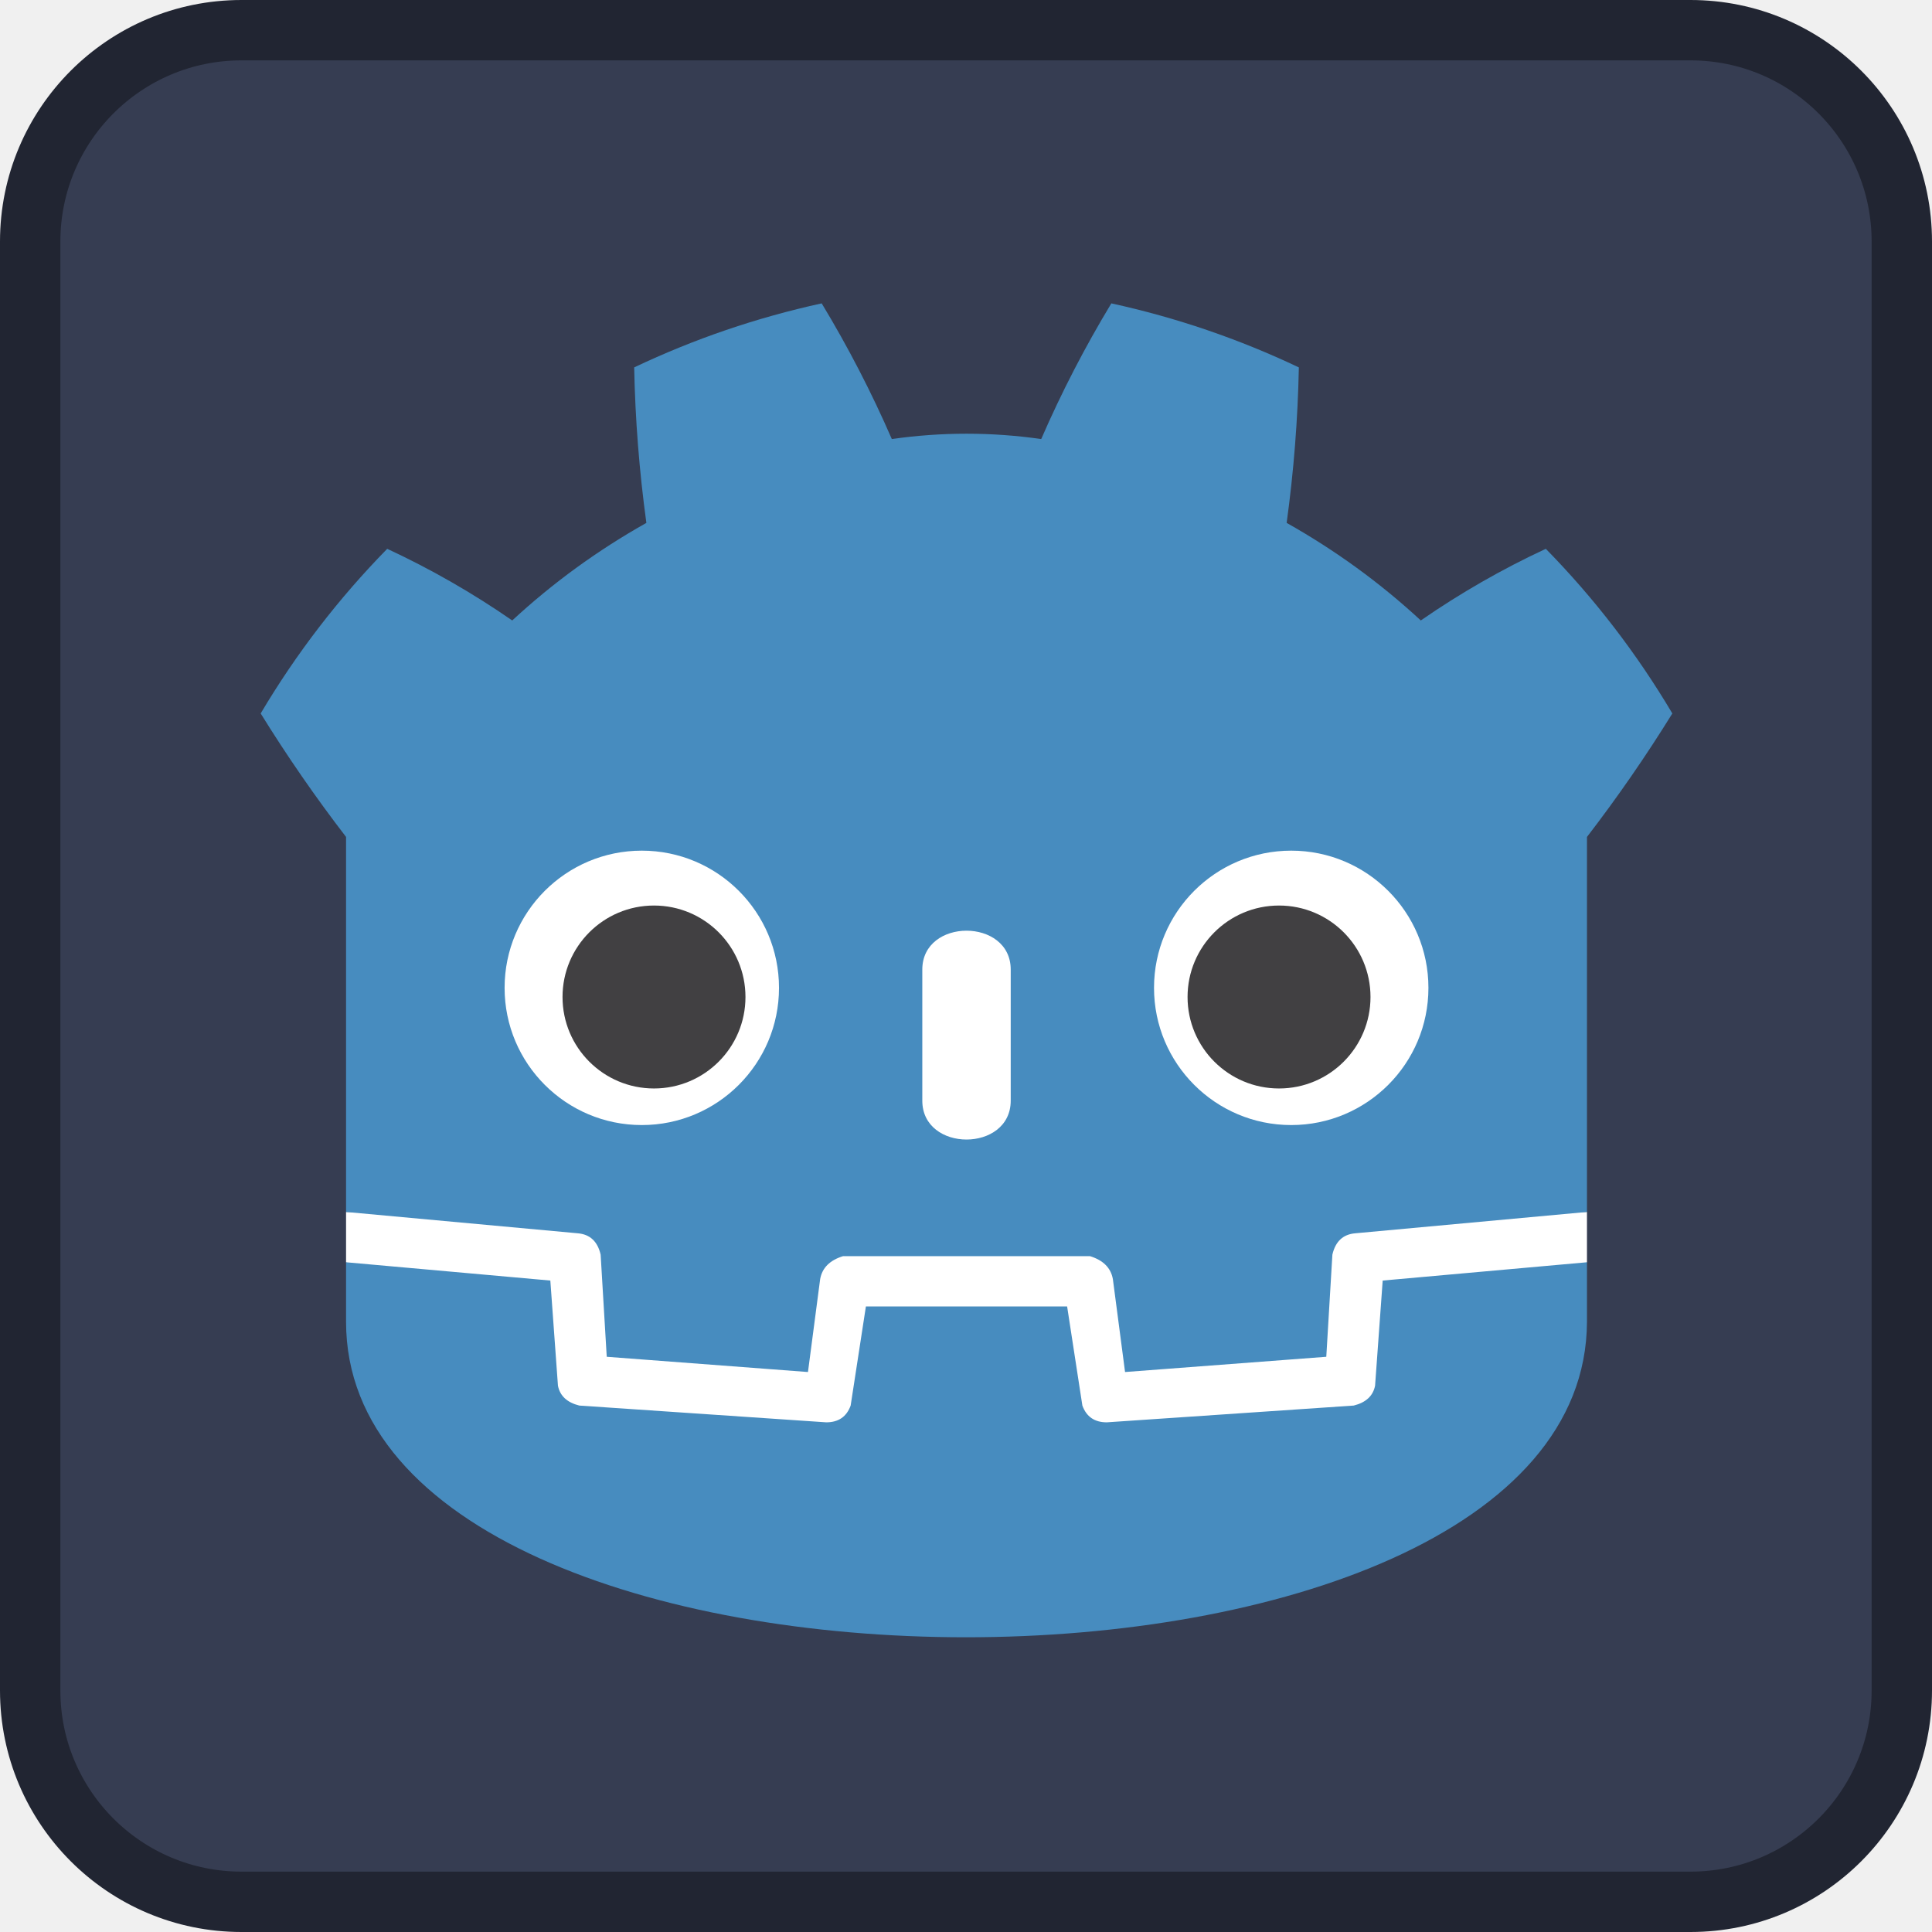
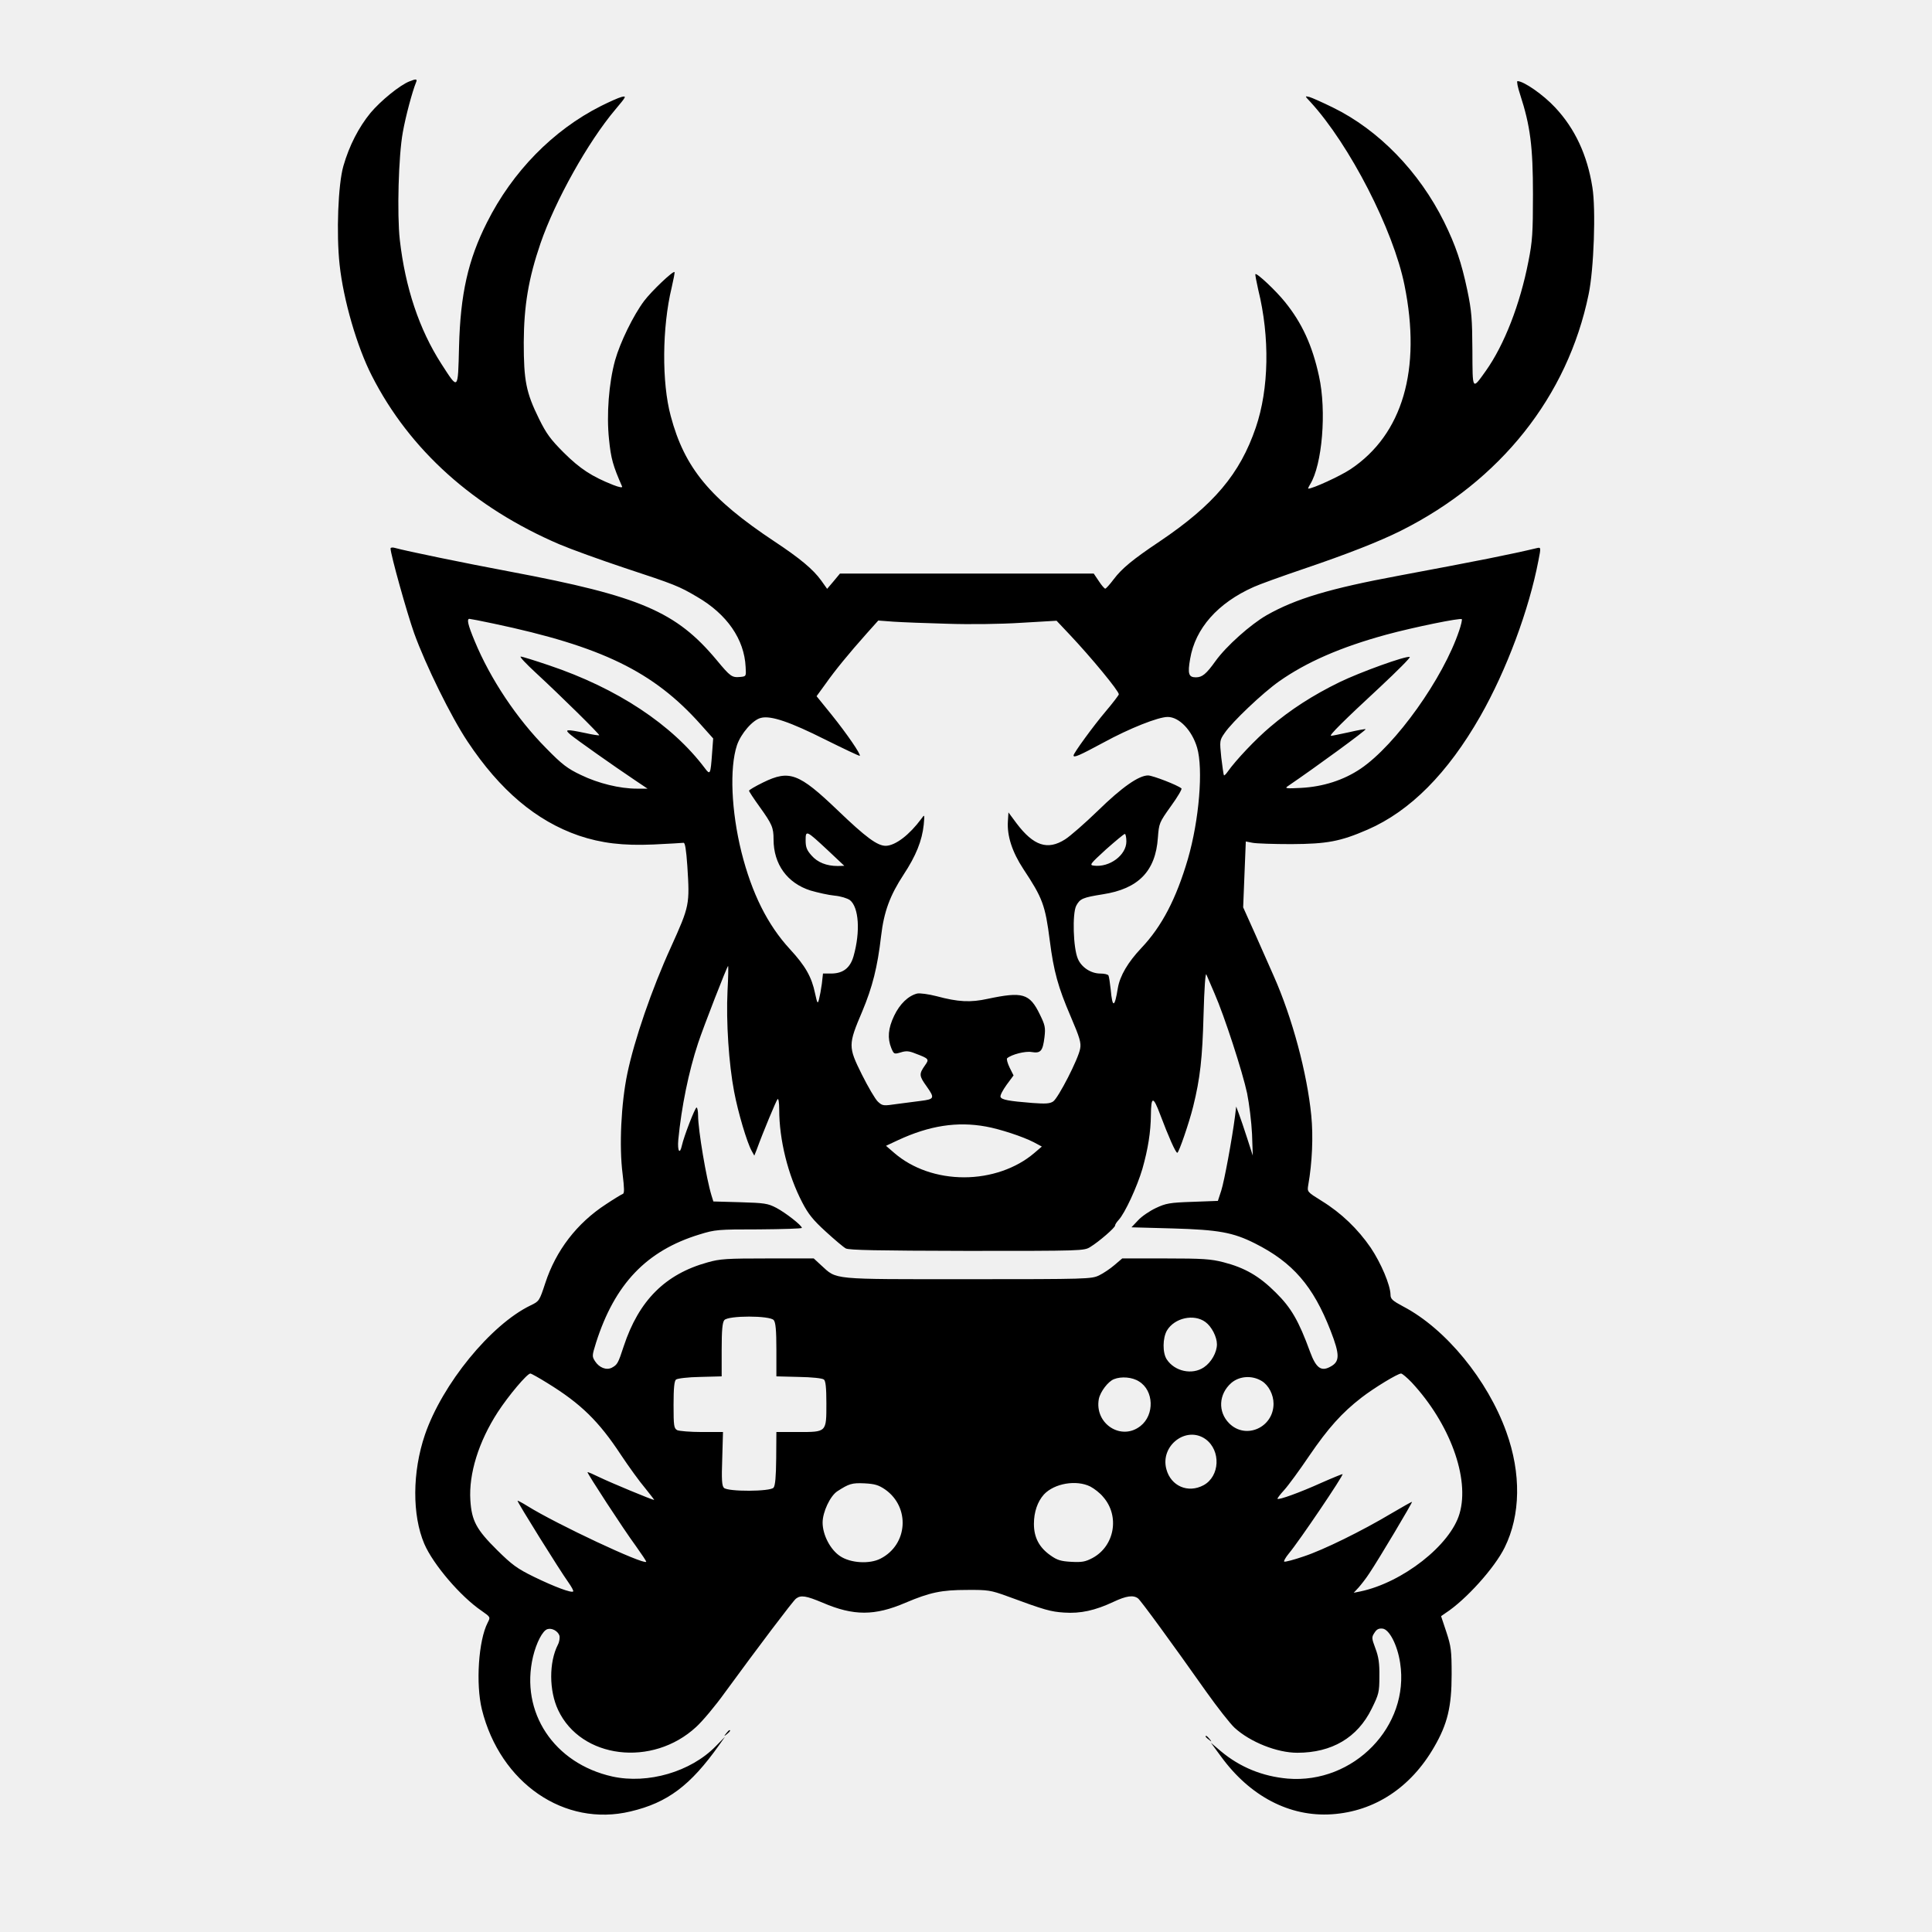
- <svg xmlns="http://www.w3.org/2000/svg" width="128" height="128">
-   <rect width="124" height="124" x="2" y="2" fill="#363d52" stroke="#212532" stroke-width="4" rx="14" />
-   <g fill="#fff" transform="translate(12.322 12.322)scale(.101)">
-     <path d="M105 673v33q407 354 814 0v-33z" />
-     <path fill="#478cbf" d="m105 673 152 14q12 1 15 14l4 67 132 10 8-61q2-11 15-15h162q13 4 15 15l8 61 132-10 4-67q3-13 15-14l152-14V427q30-39 56-81-35-59-83-108-43 20-82 47-40-37-88-64 7-51 8-102-59-28-123-42-26 43-46 89-49-7-98 0-20-46-46-89-64 14-123 42 1 51 8 102-48 27-88 64-39-27-82-47-48 49-83 108 26 42 56 81zm0 33v39c0 276 813 276 814 0v-39l-134 12-5 69q-2 10-14 13l-162 11q-12 0-16-11l-10-65H446l-10 65q-4 11-16 11l-162-11q-12-3-14-13l-5-69z" />
-     <path d="M483 600c0 34 58 34 58 0v-86c0-34-58-34-58 0z" />
-     <circle cx="725" cy="526" r="90" />
-     <circle cx="299" cy="526" r="90" />
-   </g>
-   <g fill="#414042" transform="translate(12.322 12.322)scale(.101)">
-     <circle cx="307" cy="532" r="60" />
-     <circle cx="717" cy="532" r="60" />
+ <svg xmlns="http://www.w3.org/2000/svg" version="1.0" width="1024pt" height="1024pt" viewBox="0 0 1024 1024" preserveAspectRatio="xMidYMid meet">
+   <g transform="translate(0,1024) scale(0.1,-0.1)" fill="#000000" stroke="none">
+     <path d="M2171 9809 c-52 -20 -154 -104 -207 -167 -63 -77 -113 -174 -144 -282 -28 -97 -38 -358 -20 -523 20 -186 92 -435 171 -589 200 -393 541 -699 994 -893 61 -26 216 -82 345 -125 267 -88 289 -97 384 -153 159 -92 251 -225 258 -372 3 -50 3 -50 -29 -53 -44 -4 -52 2 -125 90 -214 256 -403 338 -1093 468 -240 45 -551 109 -612 126 -13 4 -23 2 -23 -3 0 -31 87 -342 125 -449 61 -169 195 -442 283 -574 172 -259 364 -421 590 -499 119 -40 233 -54 395 -47 82 4 154 8 160 9 8 1 14 -37 20 -123 13 -205 12 -211 -86 -428 -102 -223 -195 -494 -232 -672 -33 -158 -44 -386 -25 -533 9 -75 10 -102 1 -105 -6 -2 -46 -26 -88 -54 -156 -101 -267 -247 -323 -419 -31 -94 -32 -96 -78 -118 -211 -102 -468 -417 -560 -686 -67 -197 -68 -426 -3 -578 47 -109 192 -279 304 -355 47 -33 47 -33 32 -62 -49 -94 -64 -325 -31 -460 97 -391 438 -625 788 -541 196 46 318 138 469 351 l32 45 -50 -51 c-132 -135 -359 -201 -547 -160 -310 69 -490 341 -421 635 18 75 51 138 76 146 24 8 56 -10 64 -34 3 -11 0 -33 -8 -48 -48 -94 -47 -244 1 -346 121 -259 500 -305 732 -90 33 30 102 112 152 182 177 242 361 486 377 498 26 20 54 15 142 -22 163 -70 275 -70 438 0 130 55 191 68 326 68 111 1 127 -2 210 -32 206 -76 233 -83 305 -88 87 -6 164 11 262 57 68 32 105 37 130 18 16 -13 176 -232 361 -494 59 -83 127 -170 151 -192 82 -75 224 -132 332 -132 183 0 319 80 394 233 38 77 41 88 41 172 1 69 -4 103 -21 148 -20 54 -21 59 -5 83 12 19 23 24 43 22 36 -4 79 -88 93 -182 52 -335 -246 -642 -596 -613 -134 12 -252 60 -354 145 l-53 45 53 -72 c154 -212 365 -322 588 -307 226 15 418 141 542 356 71 122 93 214 93 385 0 126 -3 149 -28 225 l-28 84 23 16 c108 70 261 240 314 348 85 172 88 393 9 612 -99 276 -321 547 -546 665 -58 31 -68 40 -68 63 -1 51 -50 167 -105 249 -68 99 -156 184 -260 248 -77 48 -77 48 -71 84 21 119 27 258 16 369 -22 223 -100 516 -199 739 -21 48 -66 150 -100 226 l-62 138 7 175 7 174 36 -7 c20 -4 113 -7 206 -7 189 1 259 14 404 77 225 98 424 298 597 601 139 244 258 564 308 825 14 70 13 71 -8 66 -143 -34 -298 -65 -731 -146 -366 -68 -547 -122 -702 -210 -85 -49 -213 -163 -270 -242 -50 -70 -71 -87 -105 -87 -38 0 -44 19 -30 98 27 161 146 296 337 381 28 13 147 56 265 96 227 77 399 144 515 202 527 264 884 712 995 1253 28 133 39 451 20 567 -27 172 -93 312 -197 423 -63 68 -167 140 -200 140 -5 0 1 -32 14 -71 54 -166 68 -276 68 -529 0 -205 -3 -250 -24 -355 -44 -227 -128 -443 -226 -581 -73 -102 -70 -106 -71 109 -1 167 -4 209 -27 319 -31 147 -62 238 -123 362 -132 266 -346 487 -589 606 -55 27 -111 52 -125 56 -25 6 -25 6 6 -27 207 -226 439 -677 498 -970 91 -448 -10 -792 -286 -976 -54 -36 -200 -103 -224 -103 -2 0 2 10 10 23 64 103 88 388 47 573 -35 162 -90 282 -180 393 -47 59 -150 156 -157 148 -2 -2 5 -39 15 -83 62 -251 57 -525 -13 -730 -84 -246 -222 -410 -510 -604 -142 -95 -200 -143 -243 -200 -21 -28 -41 -50 -45 -50 -4 0 -20 18 -34 40 l-27 40 -672 0 -673 0 -34 -41 -34 -40 -32 45 c-42 58 -111 116 -247 206 -342 227 -477 390 -550 665 -48 177 -46 470 5 681 10 43 17 80 15 82 -7 8 -121 -100 -161 -153 -57 -76 -127 -219 -154 -315 -33 -120 -46 -288 -32 -419 10 -101 21 -140 69 -249 4 -8 -12 -6 -48 8 -113 45 -174 85 -260 170 -71 71 -93 101 -132 180 -69 140 -81 203 -81 405 1 195 25 339 89 526 78 226 251 536 396 708 59 70 61 74 33 67 -16 -4 -65 -26 -109 -48 -254 -128 -469 -348 -604 -617 -100 -198 -141 -380 -148 -659 -6 -235 -3 -231 -94 -90 -117 182 -191 403 -220 657 -15 136 -7 445 16 570 15 85 51 218 70 264 8 19 1 20 -34 6z m5563 -2911 c-84 -252 -336 -606 -522 -732 -90 -61 -200 -96 -316 -102 -76 -4 -88 -3 -72 8 157 107 419 299 414 303 -2 2 -41 -5 -88 -16 -47 -10 -89 -19 -95 -19 -14 0 68 81 259 258 92 86 164 158 158 160 -21 7 -264 -81 -373 -134 -141 -69 -259 -145 -367 -237 -76 -64 -182 -176 -225 -237 -9 -13 -18 -22 -20 -19 -2 2 -8 45 -14 94 -9 89 -9 91 18 130 39 58 202 213 289 274 145 102 326 181 567 247 143 39 397 91 401 82 2 -4 -4 -31 -14 -60z m-5119 37 c574 -121 848 -254 1098 -534 l67 -75 -6 -81 c-8 -109 -10 -114 -37 -78 -174 232 -465 425 -828 547 -74 25 -141 46 -149 46 -8 0 29 -39 81 -87 131 -121 339 -326 335 -330 -2 -2 -35 3 -75 12 -101 21 -112 20 -76 -10 30 -25 225 -163 343 -242 l64 -43 -57 0 c-90 0 -204 28 -295 72 -72 34 -101 56 -185 142 -155 156 -296 367 -379 568 -36 86 -43 118 -28 118 4 0 62 -11 127 -25z m2405 -1 c119 -4 283 -2 392 5 l188 11 68 -72 c117 -124 262 -300 262 -318 0 -4 -31 -45 -70 -91 -66 -78 -170 -221 -170 -233 0 -14 30 -1 158 68 139 76 291 136 341 136 61 0 129 -71 156 -163 33 -113 11 -383 -49 -590 -62 -211 -138 -357 -246 -471 -72 -76 -114 -148 -125 -212 -17 -106 -29 -109 -38 -9 -4 36 -9 70 -12 75 -4 6 -23 10 -43 10 -50 0 -100 33 -119 78 -25 57 -30 239 -9 281 20 38 35 44 141 61 189 29 280 123 292 300 6 77 7 80 69 167 35 48 60 91 56 94 -18 17 -153 69 -177 69 -49 0 -138 -62 -265 -186 -69 -67 -148 -136 -175 -153 -93 -59 -167 -34 -257 85 l-43 58 -3 -47 c-5 -78 23 -163 82 -253 102 -154 116 -191 140 -379 21 -164 44 -247 111 -403 48 -112 56 -139 50 -170 -9 -54 -116 -262 -143 -280 -18 -12 -41 -13 -110 -8 -126 10 -163 17 -169 32 -3 8 12 36 32 64 l37 50 -21 42 c-11 23 -17 45 -13 49 23 20 96 39 130 33 48 -8 59 5 68 79 6 51 3 64 -25 121 -54 111 -91 121 -276 82 -91 -20 -156 -17 -271 14 -43 11 -88 17 -103 14 -47 -12 -92 -55 -122 -118 -32 -67 -36 -119 -15 -171 14 -33 15 -33 50 -23 28 9 44 8 78 -6 72 -27 74 -30 51 -62 -33 -47 -32 -56 9 -113 43 -61 41 -67 -32 -76 -25 -3 -80 -10 -123 -16 -76 -11 -79 -11 -104 12 -14 13 -52 78 -85 144 -73 147 -73 158 2 334 54 129 81 235 100 400 15 129 47 215 119 325 66 100 98 180 107 265 5 56 5 56 -13 31 -63 -85 -136 -141 -187 -143 -45 -1 -106 44 -258 190 -204 195 -254 214 -393 146 -41 -20 -75 -40 -75 -44 0 -4 25 -42 56 -85 66 -92 74 -110 74 -173 0 -132 73 -232 196 -271 38 -11 95 -24 127 -27 33 -3 68 -14 82 -24 47 -38 56 -166 19 -297 -18 -63 -56 -92 -120 -92 l-42 0 -6 -54 c-4 -30 -11 -67 -15 -82 -7 -27 -9 -24 -21 31 -18 87 -51 145 -133 234 -119 129 -202 296 -257 514 -54 217 -64 446 -24 567 21 62 84 135 127 145 52 14 156 -22 341 -115 99 -49 181 -88 183 -86 7 7 -67 115 -148 216 l-81 100 48 66 c50 71 122 159 219 268 l60 67 80 -6 c44 -3 172 -8 285 -11z m-630 -1203 l85 -80 -35 -1 c-59 0 -107 19 -139 56 -25 28 -31 44 -31 80 0 56 3 54 120 -55z m1580 49 c0 -72 -89 -139 -173 -128 -24 3 -19 9 65 86 51 45 95 82 100 82 4 0 8 -18 8 -40z m-2114 -792 c-8 -163 7 -388 35 -534 21 -111 68 -269 93 -314 l14 -25 12 30 c36 99 104 261 111 269 5 6 9 -17 9 -55 0 -160 46 -346 122 -492 32 -62 58 -94 125 -155 46 -42 93 -82 106 -89 17 -9 166 -12 642 -13 611 0 621 0 654 21 46 28 131 102 131 113 0 6 9 19 19 30 33 35 98 176 126 271 30 106 44 195 45 285 1 101 12 102 49 3 45 -119 82 -203 91 -203 8 0 63 160 84 245 37 149 49 257 55 485 4 145 10 227 15 215 5 -11 24 -56 43 -100 53 -121 149 -417 173 -530 11 -55 23 -152 26 -215 l4 -115 -29 90 c-16 50 -36 108 -44 130 l-15 40 -6 -50 c-16 -124 -57 -345 -73 -395 l-18 -55 -135 -5 c-121 -4 -141 -8 -194 -33 -32 -15 -75 -44 -94 -65 l-35 -37 219 -6 c243 -7 319 -21 435 -79 201 -101 309 -226 401 -462 51 -131 50 -166 -3 -193 -47 -25 -74 -5 -105 79 -61 167 -101 235 -182 315 -88 88 -165 132 -278 161 -66 17 -111 20 -307 20 l-229 0 -41 -35 c-22 -19 -59 -44 -82 -55 -40 -19 -61 -20 -696 -20 -733 0 -691 -4 -777 74 l-39 36 -244 0 c-216 0 -253 -2 -319 -21 -224 -62 -364 -202 -444 -444 -30 -92 -34 -98 -63 -114 -29 -15 -67 0 -89 34 -17 26 -16 30 5 98 99 311 267 488 548 574 84 26 98 27 315 27 126 1 228 4 228 8 0 13 -86 80 -135 106 -46 24 -63 26 -192 30 l-142 4 -10 32 c-27 88 -71 347 -71 424 0 23 -4 42 -8 42 -8 0 -67 -152 -78 -202 -11 -50 -24 -29 -19 30 17 176 55 362 105 513 28 85 154 409 159 409 2 0 1 -60 -3 -132z m1370 -719 c73 -13 195 -53 253 -83 l43 -23 -41 -35 c-95 -81 -231 -128 -371 -128 -141 0 -274 46 -370 129 l-44 38 64 30 c166 77 313 100 466 72z m-1125 -1026 c10 -12 14 -53 14 -157 l0 -141 119 -3 c67 -1 126 -7 133 -14 9 -7 13 -43 13 -126 0 -154 2 -152 -149 -152 l-116 0 -1 -140 c-1 -97 -5 -144 -14 -155 -17 -21 -241 -22 -263 -1 -11 11 -13 44 -9 155 l4 141 -112 0 c-61 0 -120 5 -131 10 -17 10 -19 22 -19 134 0 90 4 127 13 134 7 6 64 13 128 14 l114 3 0 141 c0 105 4 145 14 157 20 25 242 25 262 0z m2288 -10 c33 -24 61 -79 61 -118 0 -43 -30 -96 -69 -122 -62 -42 -155 -22 -197 42 -23 35 -22 113 1 153 40 67 143 90 204 45z m-3487 -324 c177 -109 272 -202 389 -380 42 -63 99 -142 128 -176 28 -35 50 -63 48 -63 -10 0 -229 91 -287 119 -35 17 -64 30 -66 28 -4 -3 191 -303 256 -391 32 -45 57 -82 55 -84 -15 -16 -476 200 -630 296 -27 17 -51 29 -52 28 -4 -4 225 -371 269 -432 17 -24 29 -46 26 -49 -9 -9 -98 24 -207 77 -90 44 -117 64 -196 142 -110 109 -135 155 -142 264 -9 141 44 311 145 467 58 89 156 205 173 205 5 0 46 -23 91 -51z m4580 4 c202 -217 309 -508 254 -695 -48 -167 -302 -366 -526 -413 l-35 -7 26 28 c14 16 40 49 56 74 50 74 232 380 227 380 -3 0 -51 -27 -107 -60 -159 -95 -363 -195 -466 -229 -52 -18 -98 -30 -104 -28 -5 1 6 21 24 43 56 67 291 415 285 421 -1 1 -51 -19 -112 -46 -115 -52 -226 -92 -233 -85 -2 2 14 23 35 46 22 24 82 106 134 183 99 145 172 227 277 308 66 51 191 127 209 127 6 0 31 -21 56 -47z m-1445 5 c79 -48 83 -177 8 -236 -102 -81 -245 12 -221 143 8 39 49 93 80 105 39 16 98 11 133 -12z m651 2 c36 -22 62 -72 62 -120 0 -126 -147 -192 -235 -104 -61 61 -56 155 11 214 43 37 110 42 162 10z m-298 -308 c82 -60 76 -197 -11 -244 -82 -44 -173 -5 -197 85 -34 125 106 232 208 159z m-1698 -267 c133 -94 120 -292 -25 -366 -58 -30 -159 -24 -214 13 -52 34 -93 113 -93 178 0 56 40 141 78 166 62 40 77 45 144 42 55 -3 75 -9 110 -33z m1087 16 c21 -11 52 -35 68 -55 89 -101 61 -261 -57 -324 -38 -20 -56 -23 -112 -20 -55 3 -75 9 -110 34 -60 42 -88 95 -88 167 0 63 19 118 53 156 55 59 172 79 246 42z" />
+     <path d="M3849 1053 c-13 -16 -12 -17 4 -4 16 13 21 21 13 21 -2 0 -10 -8 -17 -17z" />
+     <path d="M6390 1036 c0 -2 8 -10 18 -17 15 -13 16 -12 3 4 -13 16 -21 21 -21 13z" />
  </g>
</svg>
